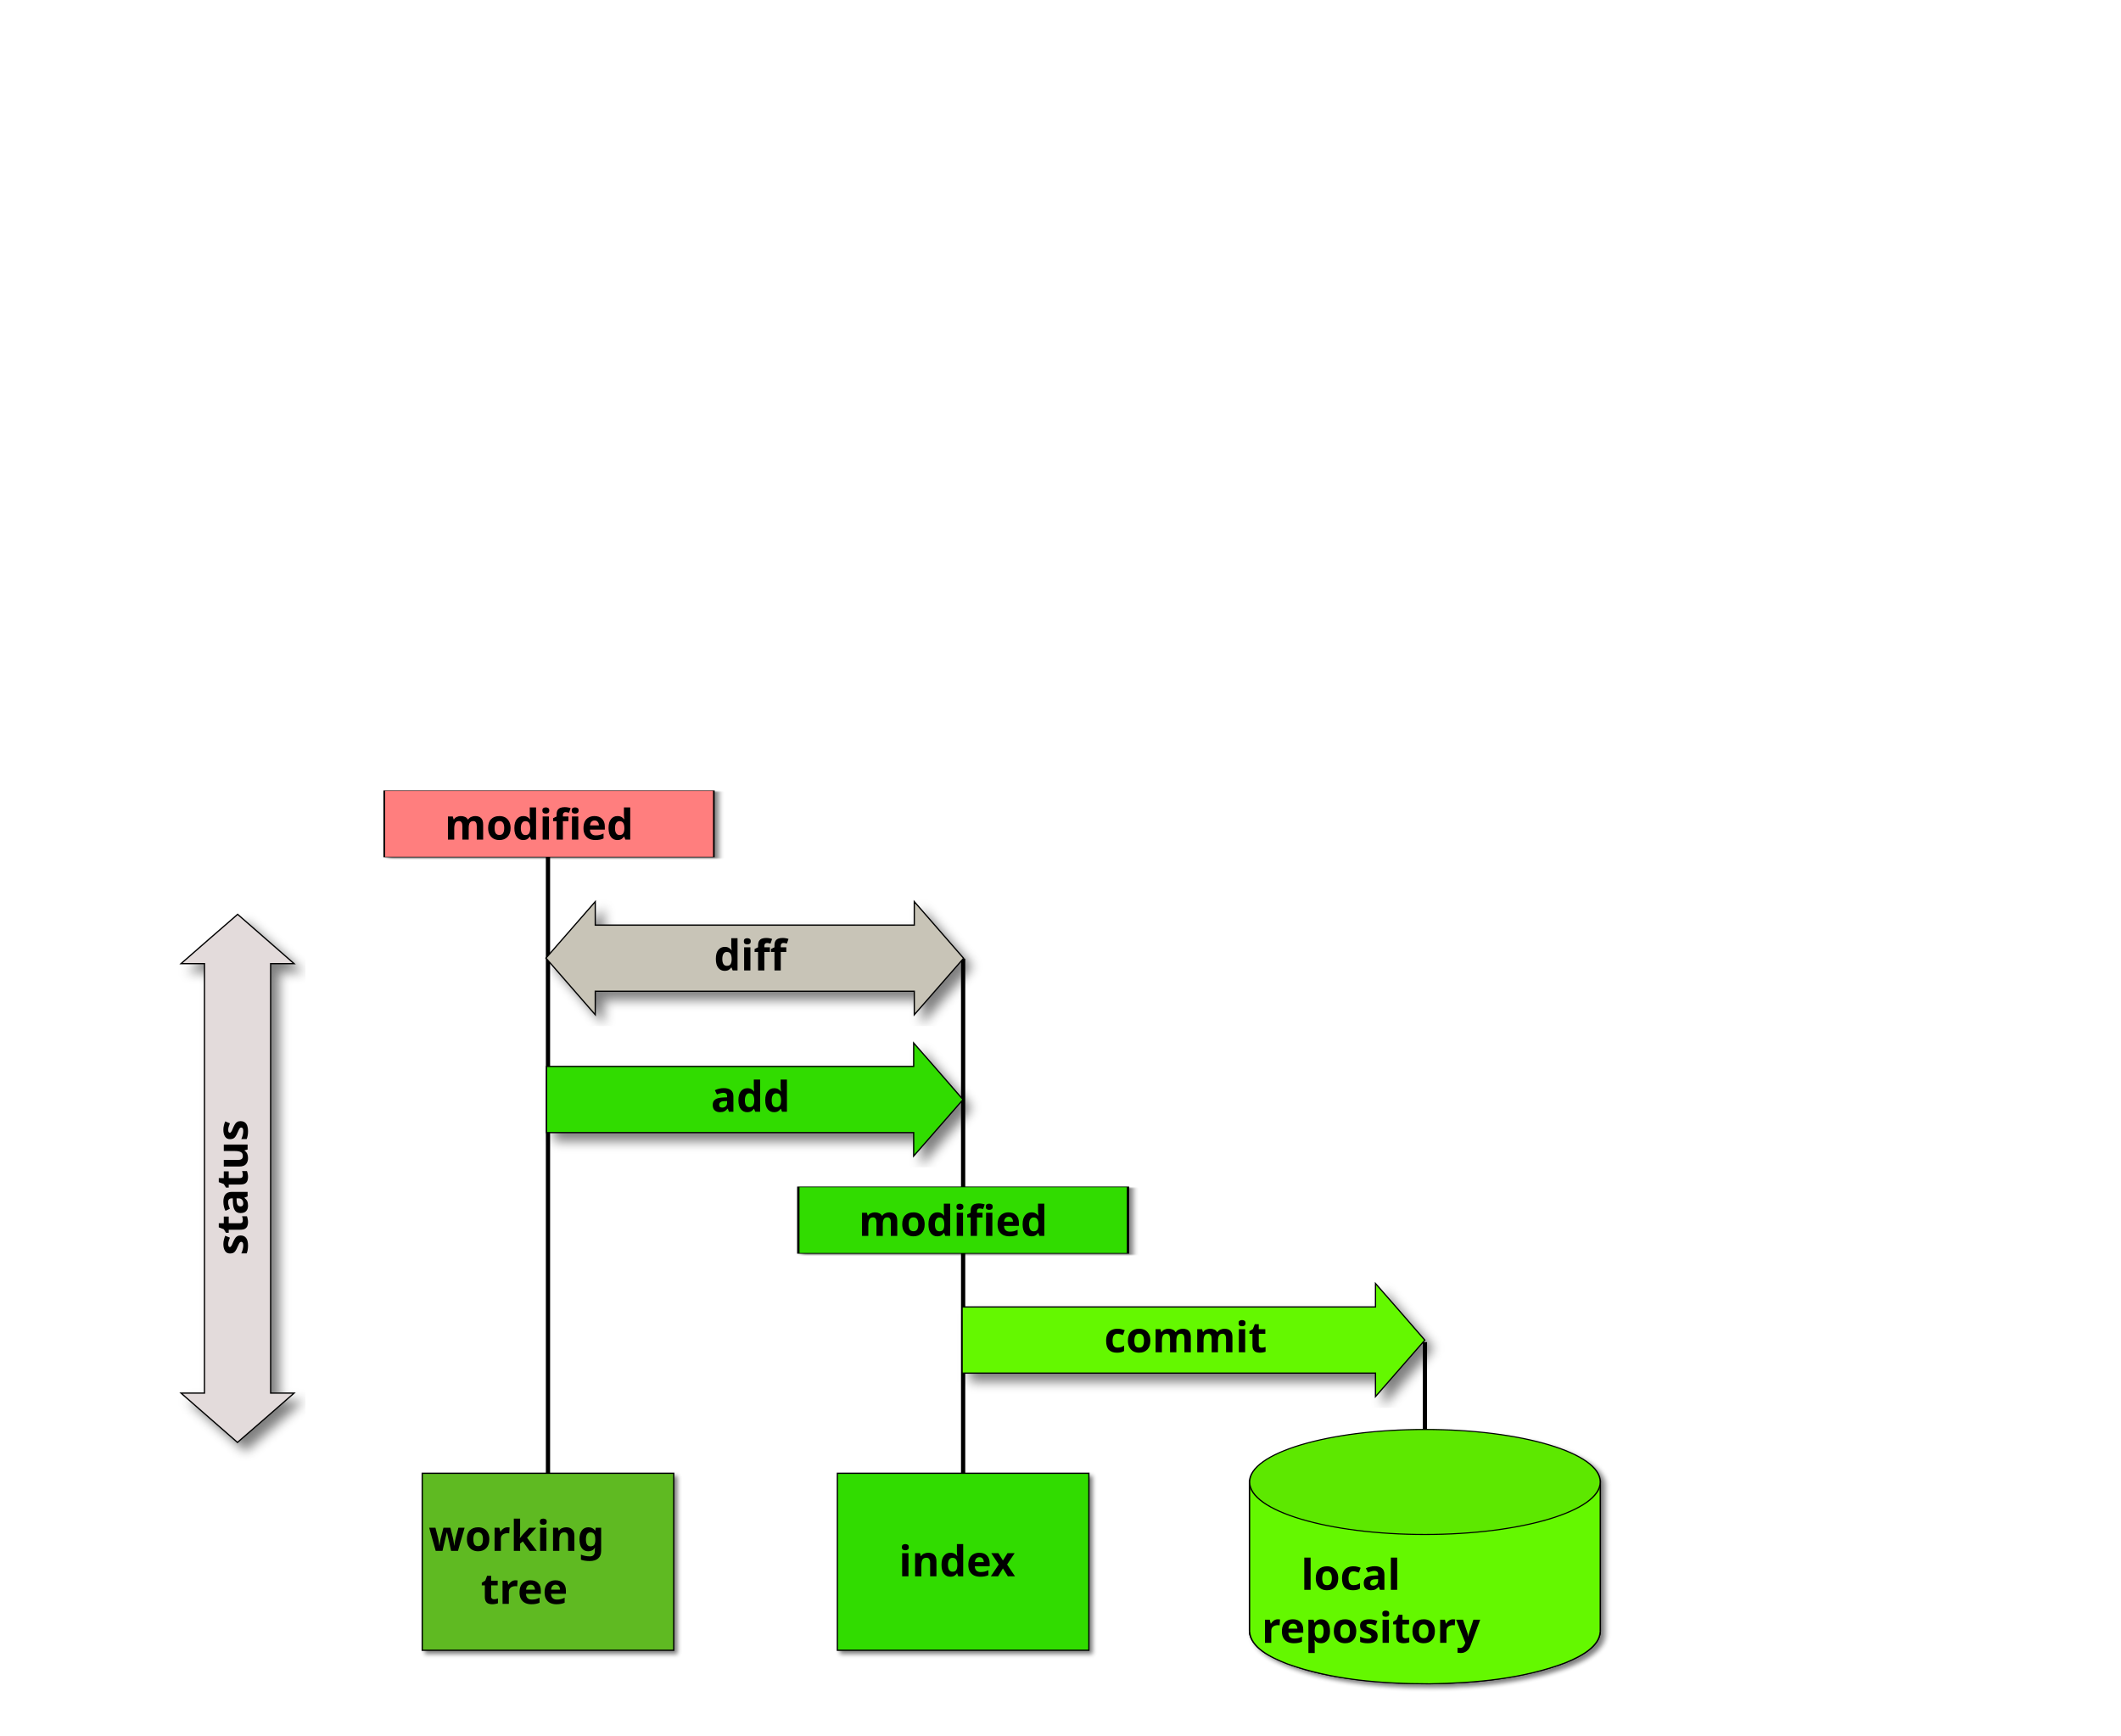
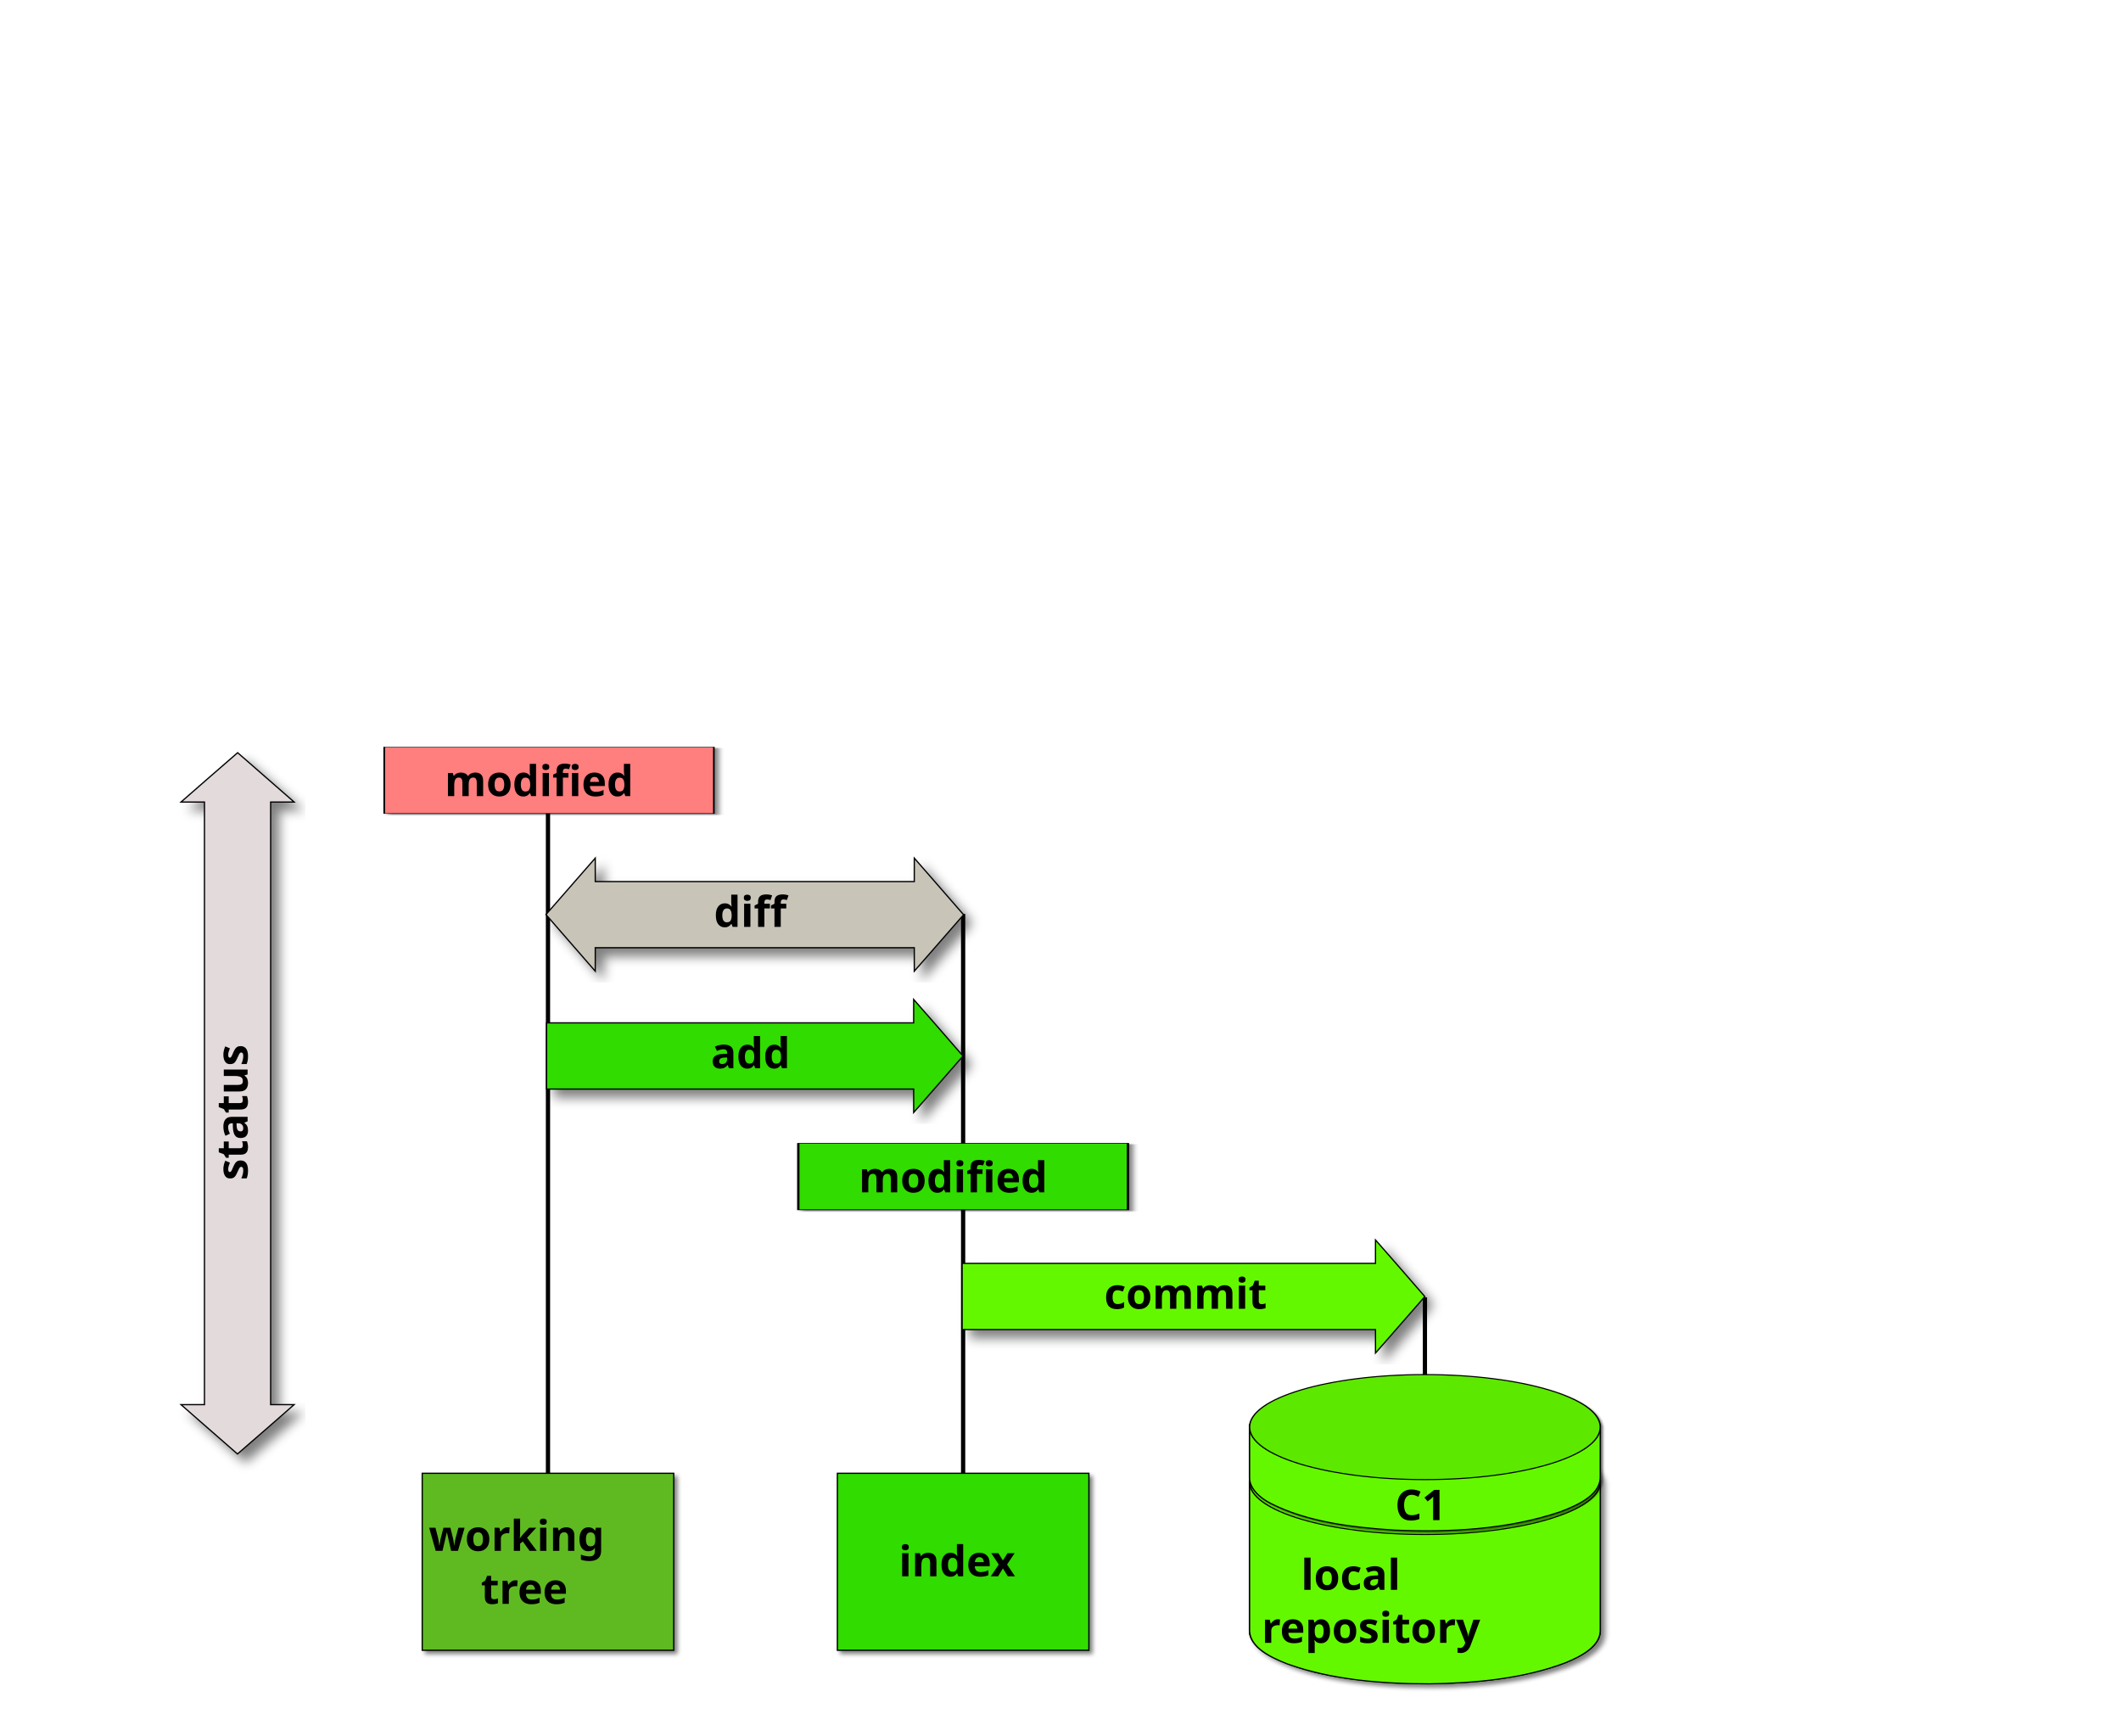
<svg xmlns="http://www.w3.org/2000/svg" xmlns:ns1="http://www.openswatchbook.org/uri/2009/osb" width="389.764" height="318.898" id="svg2" version="1.1">
  <defs id="defs4">
    <marker style="overflow:visible" id="TriangleOutS" refX="0" refY="0" orient="auto">
      <path transform="scale(0.2,0.2)" style="fill-rule:evenodd;stroke:#000000;stroke-width:1pt" d="m 5.77,0 -8.65,5 0,-10 8.65,5 z" id="path4184" />
    </marker>
    <marker style="overflow:visible" id="TriangleOutL" refX="0" refY="0" orient="auto">
      <path transform="scale(0.8,0.8)" style="fill-rule:evenodd;stroke:#000000;stroke-width:1pt" d="m 5.77,0 -8.65,5 0,-10 8.65,5 z" id="path4178" />
    </marker>
    <marker style="overflow:visible" id="Arrow1Mend" refX="0" refY="0" orient="auto">
      <path transform="matrix(-0.4,0,0,-0.4,-4,0)" style="fill-rule:evenodd;stroke:#000000;stroke-width:1pt" d="M 0,0 5,-5 -12.5,0 5,5 0,0 z" id="path4045" />
    </marker>
    <marker style="overflow:visible" id="Arrow1Lend" refX="0" refY="0" orient="auto">
      <path transform="matrix(-0.8,0,0,-0.8,-10,0)" style="fill-rule:evenodd;stroke:#000000;stroke-width:1pt" d="M 0,0 5,-5 -12.5,0 5,5 0,0 z" id="path4039" />
    </marker>
    <marker style="overflow:visible" id="Arrow1Lstart" refX="0" refY="0" orient="auto">
      <path transform="matrix(0.8,0,0,0.8,10,0)" style="fill-rule:evenodd;stroke:#000000;stroke-width:1pt" d="M 0,0 5,-5 -12.5,0 5,5 0,0 z" id="path4036" />
    </marker>
    <linearGradient ns1:paint="solid" id="linearGradient4513">
      <stop id="stop4515" offset="0" style="stop-color:#000000;stop-opacity:1;" />
    </linearGradient>
    <marker style="overflow:visible" id="Arrow2Lend" refX="0" refY="0" orient="auto">
      <path transform="matrix(-1.1,0,0,-1.1,-1.1,0)" d="M 8.719,4.034 -2.207,0.016 8.719,-4.002 c -1.745,2.372 -1.735,5.617 -6e-7,8.035 z" style="fill-rule:evenodd;stroke-width:0.625;stroke-linejoin:round" id="path4057" />
    </marker>
    <marker style="overflow:visible" id="Arrow2Lend-7" refX="0" refY="0" orient="auto">
      <path transform="matrix(-1.1,0,0,-1.1,-1.1,0)" d="M 8.719,4.034 -2.207,0.016 8.719,-4.002 c -1.745,2.372 -1.735,5.617 -6e-7,8.035 z" style="fill-rule:evenodd;stroke-width:0.625;stroke-linejoin:round" id="path4057-6" />
    </marker>
    <marker style="overflow:visible" id="TriangleOutS9" refX="0" refY="0" orient="auto">
      <path transform="scale(0.2,0.2)" style="fill:#deaa87;fill-rule:evenodd;stroke:#deaa87;stroke-width:1pt" d="m 5.77,0 -8.65,5 0,-10 8.65,5 z" id="path6605" />
    </marker>
    <filter color-interpolation-filters="sRGB" id="filter5995-5">
      <feFlood flood-opacity="0.5" flood-color="rgb(0,0,0)" result="flood" id="feFlood5997-8" />
      <feComposite in="flood" in2="SourceGraphic" operator="in" result="composite1" id="feComposite5999-9" />
      <feGaussianBlur stdDeviation="1" result="blur" id="feGaussianBlur6001-2" />
      <feOffset dx="1.5" dy="1.5" result="offset" id="feOffset6003-8" />
      <feComposite in="SourceGraphic" in2="offset" operator="over" result="composite2" id="feComposite6005-6" />
    </filter>
+     <filter color-interpolation-filters="sRGB" id="filter5995-1">
+       <feFlood flood-opacity="0.5" flood-color="rgb(0,0,0)" result="flood" id="feFlood5997-1" />
+       <feComposite in="flood" in2="SourceGraphic" operator="in" result="composite1" id="feComposite5999-8" />
+       <feGaussianBlur stdDeviation="1" result="blur" id="feGaussianBlur6001-6" />
+       <feOffset dx="1.5" dy="1.5" result="offset" id="feOffset6003-1" />
+       <feComposite in="SourceGraphic" in2="offset" operator="over" result="composite2" id="feComposite6005-3" />
+     </filter>
  </defs>
  <g transform="translate(0,-733.4651)" id="layer1">
-     <path id="path3159" d="m 261.848,980.073 0,38.6" style="fill:none;stroke:#000000;stroke-width:0.779;stroke-linecap:butt;stroke-linejoin:miter;stroke-miterlimit:4;stroke-opacity:1;stroke-dasharray:none" />
-     <path id="path4128" d="m 100.7,886.098 0,127.626" style="fill:none;stroke:#000000;stroke-width:0.78;stroke-linecap:butt;stroke-linejoin:miter;stroke-miterlimit:4;stroke-opacity:1;stroke-dasharray:none" />
-     <path style="fill:none;stroke:#000000;stroke-width:0.779;stroke-linecap:butt;stroke-linejoin:miter;stroke-miterlimit:4;stroke-opacity:1;stroke-dasharray:none" d="m 176.989,909.617 0,109.056" id="path4118" />
+     <path id="path3159" d="m 261.848,971.853 0,46.821" style="fill:none;stroke:#000000;stroke-width:0.779;stroke-linecap:butt;stroke-linejoin:miter;stroke-miterlimit:4;stroke-opacity:1;stroke-dasharray:none" />
+     <path id="path4128" d="m 100.7,880.973 0,132.751" style="fill:none;stroke:#000000;stroke-width:0.78;stroke-linecap:butt;stroke-linejoin:miter;stroke-miterlimit:4;stroke-opacity:1;stroke-dasharray:none" />
+     <path style="fill:none;stroke:#000000;stroke-width:0.779;stroke-linecap:butt;stroke-linejoin:miter;stroke-miterlimit:4;stroke-opacity:1;stroke-dasharray:none" d="m 176.989,901.397 0,117.276" id="path4118" />
    <g transform="matrix(0.5191779,0,0,0.4059778,-32.79595,757.864)" id="g5532" style="fill:#64f800;fill-opacity:1;filter:url(#filter5995-5)">
      <g id="g3293" transform="matrix(0.4966146,0,0,0.4966146,279.8466,555.4813)" style="fill:#64f800;fill-opacity:1;stroke:#000000;stroke-width:1;stroke-miterlimit:4;stroke-opacity:1;stroke-dasharray:none">
        <path style="color:#000000;fill:#64f800;fill-opacity:1;fill-rule:nonzero;stroke:#000000;stroke-width:1;stroke-miterlimit:4;stroke-opacity:1;stroke-dasharray:none;marker:none;visibility:visible;display:inline;overflow:visible;enable-background:accumulate" d="m 695.969,87.406 0,136.375 c -0.219,9.524 7.216,18.513 15.125,23.562 25.962,16.82 57.495,21.775 87.781,24.281 39.978,2.256 81.456,-0.584 118.594,-16.656 12.444,-6.019 27.748,-14.959 28.531,-30.438 0.002,-0.248 -0.022,-0.504 -0.031,-0.75 l 0.031,0 0,-136.375 -250.031,0 z" transform="translate(-241.7143,22.55341)" id="path3289" />
        <path d="m 704.286,111.076 c 0,26.431 -55.964,47.857 -125,47.857 -69.036,0 -125,-21.426 -125,-47.857 0,-26.431 55.964,-47.857 125,-47.857 69.036,0 125,21.426 125,47.857 z" style="color:#000000;fill:#5de800;fill-opacity:1;fill-rule:nonzero;stroke:#000000;stroke-width:1;stroke-miterlimit:4;stroke-opacity:1;stroke-dasharray:none;marker:none;visibility:visible;display:inline;overflow:visible;enable-background:accumulate" id="path3075" />
      </g>
      <path id="path4537" d="m 505.447,678.241 c 0.308,7.298 7.387,11.728 13.24,14.673 15.7,7.249 33.325,9.075 50.439,9.086 16.381,-0.332 33.239,-2.309 48.142,-9.539 5.538,-2.907 12.086,-7.293 12.332,-14.22" style="color:#000000;fill:#64f800;fill-opacity:1;stroke:#000000;stroke-width:0.497;stroke-miterlimit:4;stroke-opacity:1;stroke-dasharray:none;marker:none;visibility:visible;display:inline;overflow:visible;enable-background:accumulate" />
    </g>
    <g id="g7076" transform="matrix(0.3895608,0,0,0.3895608,-5.508709,651.9395)" style="filter:url(#filter5995-5)">
      <rect style="color:#000000;fill:#31dc00;fill-opacity:1;stroke:#000000;stroke-width:0.594;stroke-miterlimit:4;stroke-opacity:1;stroke-dasharray:none;marker:none;visibility:visible;display:inline;overflow:visible;enable-background:accumulate" id="rect2985" width="118.646" height="83.475" x="409.147" y="904.192" />
    </g>
    <text id="text3014-8-9" y="1023.104" x="165.175" style="font-size:6.795px;font-style:normal;font-variant:normal;font-weight:normal;font-stretch:normal;line-height:125%;letter-spacing:0px;word-spacing:0px;fill:#000000;fill-opacity:1;stroke:none;font-family:STIX;-inkscape-font-specification:STIX" xml:space="preserve">
      <tspan style="font-size:7.791px;font-style:normal;font-variant:normal;font-weight:bold;font-stretch:normal;fill:#000000;font-family:Sans;-inkscape-font-specification:Sans Bold" y="1023.104" x="165.175" id="tspan3016-1-7">index</tspan>
    </text>
    <g id="g7072" transform="matrix(0.3895608,0,0,0.3895608,-5.508709,651.9395)" style="filter:url(#filter5995-5)">
      <rect style="color:#000000;fill:#5fba22;fill-opacity:1;stroke:#000000;stroke-width:0.594;stroke-miterlimit:4;stroke-opacity:1;stroke-dasharray:none;marker:none;visibility:visible;display:inline;overflow:visible;enable-background:accumulate" id="rect2985-3" width="118.646" height="83.475" x="213.315" y="904.192" />
    </g>
    <text id="text3014-8" y="1018.426" x="100.767" style="font-size:6.795px;font-style:normal;font-variant:normal;font-weight:normal;font-stretch:normal;text-align:center;line-height:125%;letter-spacing:0px;word-spacing:0px;text-anchor:middle;fill:#000000;fill-opacity:1;stroke:none;font-family:STIX;-inkscape-font-specification:STIX" xml:space="preserve">
      <tspan style="font-size:7.791px;font-style:normal;font-variant:normal;font-weight:bold;font-stretch:normal;text-align:center;text-anchor:middle;fill:#000000;font-family:Sans;-inkscape-font-specification:Sans Bold" y="1018.426" x="102.122" id="tspan3016-1">working </tspan>
      <tspan style="font-size:7.791px;font-style:normal;font-variant:normal;font-weight:bold;font-stretch:normal;text-align:center;text-anchor:middle;fill:#000000;font-family:Sans;-inkscape-font-specification:Sans Bold" y="1028.165" x="100.767" id="tspan3279">tree</tspan>
    </text>
    <g transform="translate(19.50745,37.47321)" id="text4539" style="font-size:40px;font-style:normal;font-weight:normal;line-height:125%;letter-spacing:0px;word-spacing:0px;fill:#000000;fill-opacity:1;stroke:none;font-family:Sans" />
    <text id="text5934" y="1025.589" x="262.057" style="font-size:15.582px;font-style:normal;font-weight:normal;text-align:center;line-height:125%;letter-spacing:0px;word-spacing:0px;text-anchor:middle;fill:#000000;fill-opacity:1;stroke:none;font-family:Sans" xml:space="preserve">
      <tspan style="font-size:7.791px;font-weight:bold;text-align:center;text-anchor:middle" y="1025.589" x="263.411" id="tspan5936">local </tspan>
      <tspan id="tspan5938" style="font-size:7.791px;font-weight:bold;text-align:center;text-anchor:middle" y="1035.328" x="262.057">repository</tspan>
    </text>
    <flowRoot xml:space="preserve" id="flowRoot4099" style="fill:black;stroke:none;stroke-opacity:1;stroke-width:1px;stroke-linejoin:miter;stroke-linecap:butt;fill-opacity:1;font-family:Sans;font-style:normal;font-weight:normal;font-size:40px;line-height:125%;letter-spacing:0px;word-spacing:0px">
      <flowRegion id="flowRegion4101">
        <rect id="rect4103" width="1182.668" height="487.172" x="-115.105" y="-166.653" />
      </flowRegion>
      <flowPara id="flowPara4105" />
    </flowRoot>
-     <text xml:space="preserve" style="font-size:15.582px;font-style:normal;font-weight:normal;line-height:125%;letter-spacing:0px;word-spacing:0px;fill:#000000;fill-opacity:1;stroke:none;font-family:Sans" x="131.299" y="937.748" id="text4166">
-       <tspan style="font-size:7.791px;font-weight:bold" id="tspan4168" x="131.299" y="937.748">diff</tspan>
+     <text xml:space="preserve" style="font-size:15.582px;font-style:normal;font-weight:normal;line-height:125%;letter-spacing:0px;word-spacing:0px;fill:#000000;fill-opacity:1;stroke:none;font-family:Sans" x="131.299" y="929.748" id="text4166">
+       <tspan style="font-size:7.791px;font-weight:bold" id="tspan4168" x="131.299" y="929.748">diff</tspan>
    </text>
-     <g style="fill:#ff2a2a;filter:url(#filter5995-5)" id="g4176" transform="matrix(0.5105564,0,0,0.1461627,-38.30228,746.5796)">
+     <g style="fill:#ff2a2a;filter:url(#filter5995-5)" id="g4176" transform="matrix(0.5105564,0,0,0.1461627,-38.30228,738.5796)">
      <rect style="color:#000000;fill:#ff7e7e;fill-opacity:1;stroke:#000000;stroke-width:0.594;stroke-miterlimit:4;stroke-opacity:1;stroke-dasharray:none;marker:none;visibility:visible;display:inline;overflow:visible;filter:url(#filter5995);enable-background:accumulate" id="rect4178" width="118.646" height="83.475" x="213.315" y="904.192" />
    </g>
-     <text id="text4180" y="887.744" x="81.706" style="font-size:40px;font-style:normal;font-weight:normal;line-height:125%;letter-spacing:0px;word-spacing:0px;fill:#000000;fill-opacity:1;stroke:none;font-family:Sans" xml:space="preserve">
-       <tspan id="tspan4182" style="font-size:7.791px;font-weight:bold" y="887.744" x="81.706">modified</tspan>
+     <text id="text4180" y="879.744" x="81.706" style="font-size:40px;font-style:normal;font-weight:normal;line-height:125%;letter-spacing:0px;word-spacing:0px;fill:#000000;fill-opacity:1;stroke:none;font-family:Sans" xml:space="preserve">
+       <tspan id="tspan4182" style="font-size:7.791px;font-weight:bold" y="879.744" x="81.706">modified</tspan>
    </text>
-     <path style="color:#000000;fill:#31dc00;fill-opacity:1;fill-rule:nonzero;stroke:#000000;stroke-width:0.23;stroke-linecap:butt;stroke-linejoin:miter;stroke-miterlimit:4;stroke-opacity:1;stroke-dasharray:none;stroke-dashoffset:0;marker:none;visibility:visible;display:inline;overflow:visible;filter:url(#filter5995-5);enable-background:accumulate" d="m 167.9,925.106 0,4.312 -67.463,0 0,12.156 67.463,0 0,4.312 4.531,-5.188 4.531,-5.188 -4.531,-5.219 z" id="rect6830" />
-     <text xml:space="preserve" style="font-size:15.582px;font-style:normal;font-weight:normal;line-height:125%;letter-spacing:0px;word-spacing:0px;fill:#000000;fill-opacity:1;stroke:none;font-family:Sans" x="130.646" y="937.748" id="text4172">
-       <tspan style="font-size:7.791px;font-weight:bold" id="tspan4174" x="130.646" y="937.748">add</tspan>
+     <path style="color:#000000;fill:#31dc00;fill-opacity:1;fill-rule:nonzero;stroke:#000000;stroke-width:0.23;stroke-linecap:butt;stroke-linejoin:miter;stroke-miterlimit:4;stroke-opacity:1;stroke-dasharray:none;stroke-dashoffset:0;marker:none;visibility:visible;display:inline;overflow:visible;filter:url(#filter5995-5);enable-background:accumulate" d="m 167.9,917.106 0,4.312 -67.463,0 0,12.156 67.463,0 0,4.312 4.531,-5.188 4.531,-5.188 -4.531,-5.219 z" id="rect6830" />
+     <text xml:space="preserve" style="font-size:15.582px;font-style:normal;font-weight:normal;line-height:125%;letter-spacing:0px;word-spacing:0px;fill:#000000;fill-opacity:1;stroke:none;font-family:Sans" x="130.646" y="929.748" id="text4172">
+       <tspan style="font-size:7.791px;font-weight:bold" id="tspan4174" x="130.646" y="929.748">add</tspan>
    </text>
-     <g transform="matrix(0.5105564,0,0,0.1461627,37.79166,819.3946)" id="g3145" style="fill:#31dc00;color:#000000;fill-opacity:1;fill-rule:nonzero;stroke:#000000;stroke-width:0.847;stroke-linecap:butt;stroke-linejoin:miter;stroke-miterlimit:4;stroke-opacity:1;stroke-dasharray:none;stroke-dashoffset:0;marker:none;visibility:visible;display:inline;overflow:visible;enable-background:accumulate;filter:url(#filter5995-5)">
-       <rect y="904.192" x="213.315" height="83.475" width="118.646" id="rect3147" style="color:#000000;fill:#31dc00;fill-opacity:1;stroke:#000000;stroke-width:0.847;stroke-miterlimit:4;stroke-opacity:1;stroke-dasharray:none;marker:none;visibility:visible;display:inline;overflow:visible;enable-background:accumulate;fill-rule:nonzero;stroke-linecap:butt;stroke-linejoin:miter;stroke-dashoffset:0;filter:url(#filter5995-4)" />
+     <g transform="matrix(0.5105564,0,0,0.1461627,37.79166,811.3946)" id="g3145" style="color:#000000;fill:#31dc00;fill-opacity:1;fill-rule:nonzero;stroke:#000000;stroke-width:0.847;stroke-linecap:butt;stroke-linejoin:miter;stroke-miterlimit:4;stroke-opacity:1;stroke-dasharray:none;stroke-dashoffset:0;marker:none;visibility:visible;display:inline;overflow:visible;filter:url(#filter5995-5);enable-background:accumulate">
+       <rect y="904.192" x="213.315" height="83.475" width="118.646" id="rect3147" style="color:#000000;fill:#31dc00;fill-opacity:1;fill-rule:nonzero;stroke:#000000;stroke-width:0.847;stroke-linecap:butt;stroke-linejoin:miter;stroke-miterlimit:4;stroke-opacity:1;stroke-dasharray:none;stroke-dashoffset:0;marker:none;visibility:visible;display:inline;overflow:visible;filter:url(#filter5995-4);enable-background:accumulate" />
    </g>
-     <text xml:space="preserve" style="font-size:40px;font-style:normal;font-weight:normal;line-height:125%;letter-spacing:0px;word-spacing:0px;fill:#000000;fill-opacity:1;stroke:none;font-family:Sans" x="157.8" y="960.559" id="text3149">
-       <tspan x="157.8" y="960.559" style="font-size:7.791px;font-weight:bold" id="tspan3151">modified</tspan>
+     <text xml:space="preserve" style="font-size:40px;font-style:normal;font-weight:normal;line-height:125%;letter-spacing:0px;word-spacing:0px;fill:#000000;fill-opacity:1;stroke:none;font-family:Sans" x="157.8" y="952.559" id="text3149">
+       <tspan x="157.8" y="952.559" style="font-size:7.791px;font-weight:bold" id="tspan3151">modified</tspan>
    </text>
-     <path id="path3153" d="m 252.768,969.3 0,4.312 -75.963,0 0,12.156 75.963,0 0,4.312 4.531,-5.188 4.531,-5.188 -4.531,-5.219 z" style="color:#000000;fill:#64f800;fill-opacity:1;fill-rule:nonzero;stroke:#000000;stroke-width:0.228;stroke-linecap:butt;stroke-linejoin:miter;stroke-miterlimit:4;stroke-opacity:1;stroke-dasharray:none;stroke-dashoffset:0;marker:none;visibility:visible;display:inline;overflow:visible;filter:url(#filter5995-5);enable-background:accumulate" />
-     <text id="text3155" y="981.942" x="202.921" style="font-size:15.582px;font-style:normal;font-weight:normal;line-height:125%;letter-spacing:0px;word-spacing:0px;fill:#000000;fill-opacity:1;stroke:none;font-family:Sans" xml:space="preserve">
-       <tspan y="981.942" x="202.921" id="tspan3157" style="font-size:7.791px;font-weight:bold">commit</tspan>
+     <path id="path3153" d="m 252.768,961.3 0,4.312 -75.963,0 0,12.156 75.963,0 0,4.312 4.531,-5.188 4.531,-5.188 -4.531,-5.219 z" style="color:#000000;fill:#64f800;fill-opacity:1;fill-rule:nonzero;stroke:#000000;stroke-width:0.228;stroke-linecap:butt;stroke-linejoin:miter;stroke-miterlimit:4;stroke-opacity:1;stroke-dasharray:none;stroke-dashoffset:0;marker:none;visibility:visible;display:inline;overflow:visible;filter:url(#filter5995-5);enable-background:accumulate" />
+     <text id="text3155" y="973.942" x="202.921" style="font-size:15.582px;font-style:normal;font-weight:normal;line-height:125%;letter-spacing:0px;word-spacing:0px;fill:#000000;fill-opacity:1;stroke:none;font-family:Sans" xml:space="preserve">
+       <tspan y="973.942" x="202.921" id="tspan3157" style="font-size:7.791px;font-weight:bold">commit</tspan>
    </text>
-     <path style="color:#000000;fill:#e3dbdb;fill-opacity:1;fill-rule:nonzero;stroke:#000000;stroke-width:0.23;stroke-linecap:butt;stroke-linejoin:miter;stroke-miterlimit:4;stroke-opacity:1;stroke-dasharray:none;stroke-dashoffset:0;marker:none;visibility:visible;display:inline;overflow:visible;enable-background:accumulate;filter:url(#filter5995-5)" d="m 54.047,910.532 -5.188,-4.531 -5.188,-4.531 -5.219,4.531 -5.188,4.531 4.312,0 0,2.938 0,73.033 0,2.938 -4.312,0 5.188,4.531 5.188,4.531 5.219,-4.531 5.188,-4.531 -4.312,0 0,-2.938 0,-73.033 0,-2.938 z" id="path4580" />
-     <text xml:space="preserve" style="font-size:40px;font-style:normal;font-weight:normal;line-height:125%;letter-spacing:0px;word-spacing:0px;fill:#000000;fill-opacity:1;stroke:none;font-family:Sans" x="-964.15" y="45.502" id="text4585" transform="matrix(0,-1,1,0,0,0)">
-       <tspan id="tspan4587" x="-964.15" y="45.502" style="font-size:8px;font-weight:bold">status</tspan>
+     <path style="color:#000000;fill:#e3dbdb;fill-opacity:1;fill-rule:nonzero;stroke:#000000;stroke-width:0.23;stroke-linecap:butt;stroke-linejoin:miter;stroke-miterlimit:4;stroke-opacity:1;stroke-dasharray:none;stroke-dashoffset:0;marker:none;visibility:visible;display:inline;overflow:visible;filter:url(#filter5995-5);enable-background:accumulate" d="m 54.047,880.834 -5.188,-4.531 -5.188,-4.531 -5.219,4.531 -5.188,4.531 4.312,0 0,2.938 0,104.853 0,2.938 -4.312,0 5.188,4.531 5.188,4.531 5.219,-4.531 5.188,-4.531 -4.312,0 0,-2.938 0,-104.853 0,-2.938 z" id="path4580" />
+     <text xml:space="preserve" style="font-size:40px;font-style:normal;font-weight:normal;line-height:125%;letter-spacing:0px;word-spacing:0px;fill:#000000;fill-opacity:1;stroke:none;font-family:Sans" x="-950.362" y="45.502" id="text4585" transform="matrix(0,-1,1,0,0,0)">
+       <tspan id="tspan4587" x="-950.362" y="45.502" style="font-size:8px;font-weight:bold">status</tspan>
    </text>
-     <path id="path4170" d="m 109.388,899.137 c -3.021,3.458 -6.042,6.917 -9.062,10.375 3.01,3.479 6.036,6.942 9.062,10.406 l 0,-4.312 c 50.946,0 17.18,0 58.625,0 l 0,4.312 c 3.021,-3.458 6.042,-6.917 9.062,-10.375 -3.01,-3.479 -6.036,-6.942 -9.062,-10.406 l 0,4.312 c -51.094,0 -16.923,0 -58.625,0 z" style="color:#000000;fill:#c8c4b7;fill-opacity:1;fill-rule:nonzero;stroke:#000000;stroke-width:0.23;stroke-linecap:butt;stroke-linejoin:miter;stroke-miterlimit:4;stroke-opacity:1;stroke-dasharray:none;stroke-dashoffset:0;marker:none;visibility:visible;display:inline;overflow:visible;filter:url(#filter5995-5);enable-background:accumulate" />
-     <text xml:space="preserve" style="font-size:15.582px;font-style:normal;font-weight:normal;line-height:125%;letter-spacing:0px;word-spacing:0px;fill:#000000;fill-opacity:1;stroke:none;font-family:Sans" x="131.204" y="911.779" id="text4172-1">
-       <tspan style="font-size:7.791px;font-weight:bold" id="tspan4174-3" x="131.204" y="911.779">diff</tspan>
+     <path id="path4170" d="m 109.388,891.137 c -3.021,3.458 -6.042,6.917 -9.062,10.375 3.01,3.479 6.036,6.942 9.062,10.406 l 0,-4.312 c 50.946,0 17.18,0 58.625,0 l 0,4.312 c 3.021,-3.458 6.042,-6.917 9.062,-10.375 -3.01,-3.479 -6.036,-6.942 -9.062,-10.406 l 0,4.312 c -51.094,0 -16.923,0 -58.625,0 z" style="color:#000000;fill:#c8c4b7;fill-opacity:1;fill-rule:nonzero;stroke:#000000;stroke-width:0.23;stroke-linecap:butt;stroke-linejoin:miter;stroke-miterlimit:4;stroke-opacity:1;stroke-dasharray:none;stroke-dashoffset:0;marker:none;visibility:visible;display:inline;overflow:visible;filter:url(#filter5995-5);enable-background:accumulate" />
+     <text xml:space="preserve" style="font-size:15.582px;font-style:normal;font-weight:normal;line-height:125%;letter-spacing:0px;word-spacing:0px;fill:#000000;fill-opacity:1;stroke:none;font-family:Sans" x="131.204" y="903.779" id="text4172-1">
+       <tspan style="font-size:7.791px;font-weight:bold" id="tspan4174-3" x="131.204" y="903.779">diff</tspan>
+     </text>
+     <g style="fill:#64f800;fill-opacity:1" id="g3397" transform="matrix(0.5191779,0,0,0.4059778,-32.79595,555.3263)">
+       <g style="fill:#64f800;fill-opacity:1;stroke:#000000;stroke-width:1;stroke-miterlimit:4;stroke-opacity:1;stroke-dasharray:none;filter:url(#filter5995-1)" transform="matrix(0.4966146,0,0,0.4966146,279.8466,1034.459)" id="g3399">
+         <path id="path3401" d="m 695.969,76.541 0,48.041 c -0.219,9.524 7.216,18.513 15.125,23.562 25.962,16.82 57.495,21.775 87.781,24.281 39.978,2.256 81.456,-0.584 118.594,-16.656 12.444,-6.019 27.748,-14.959 28.531,-30.438 0.002,-0.248 -0.022,-0.504 -0.031,-0.75 l 0.031,0 0,-48.041 z" style="color:#000000;fill:#64f800;fill-opacity:1;fill-rule:nonzero;stroke:#000000;stroke-width:1;stroke-miterlimit:4;stroke-opacity:1;stroke-dasharray:none;marker:none;visibility:visible;display:inline;overflow:visible;enable-background:accumulate" transform="translate(-241.7143,22.55341)" />
+         <path id="path3403" style="color:#000000;fill:#5de800;fill-opacity:1;fill-rule:nonzero;stroke:#000000;stroke-width:1;stroke-miterlimit:4;stroke-opacity:1;stroke-dasharray:none;marker:none;visibility:visible;display:inline;overflow:visible;enable-background:accumulate" d="m 704.286,101.157 c 0,26.431 -55.964,47.857 -125,47.857 -69.036,0 -125,-21.426 -125,-47.857 0,-26.431 55.964,-47.857 125,-47.857 69.036,0 125,21.426 125,47.857 z" />
+       </g>
+     </g>
+     <text xml:space="preserve" style="font-size:15.582px;font-style:normal;font-weight:normal;line-height:125%;letter-spacing:0px;word-spacing:0px;fill:#000000;fill-opacity:1;stroke:none;font-family:Sans" x="256.35" y="1012.784" id="text3410">
+       <tspan style="font-size:7.791px;font-weight:bold" id="tspan3412" x="256.35" y="1012.784">C1</tspan>
    </text>
  </g>
</svg>
